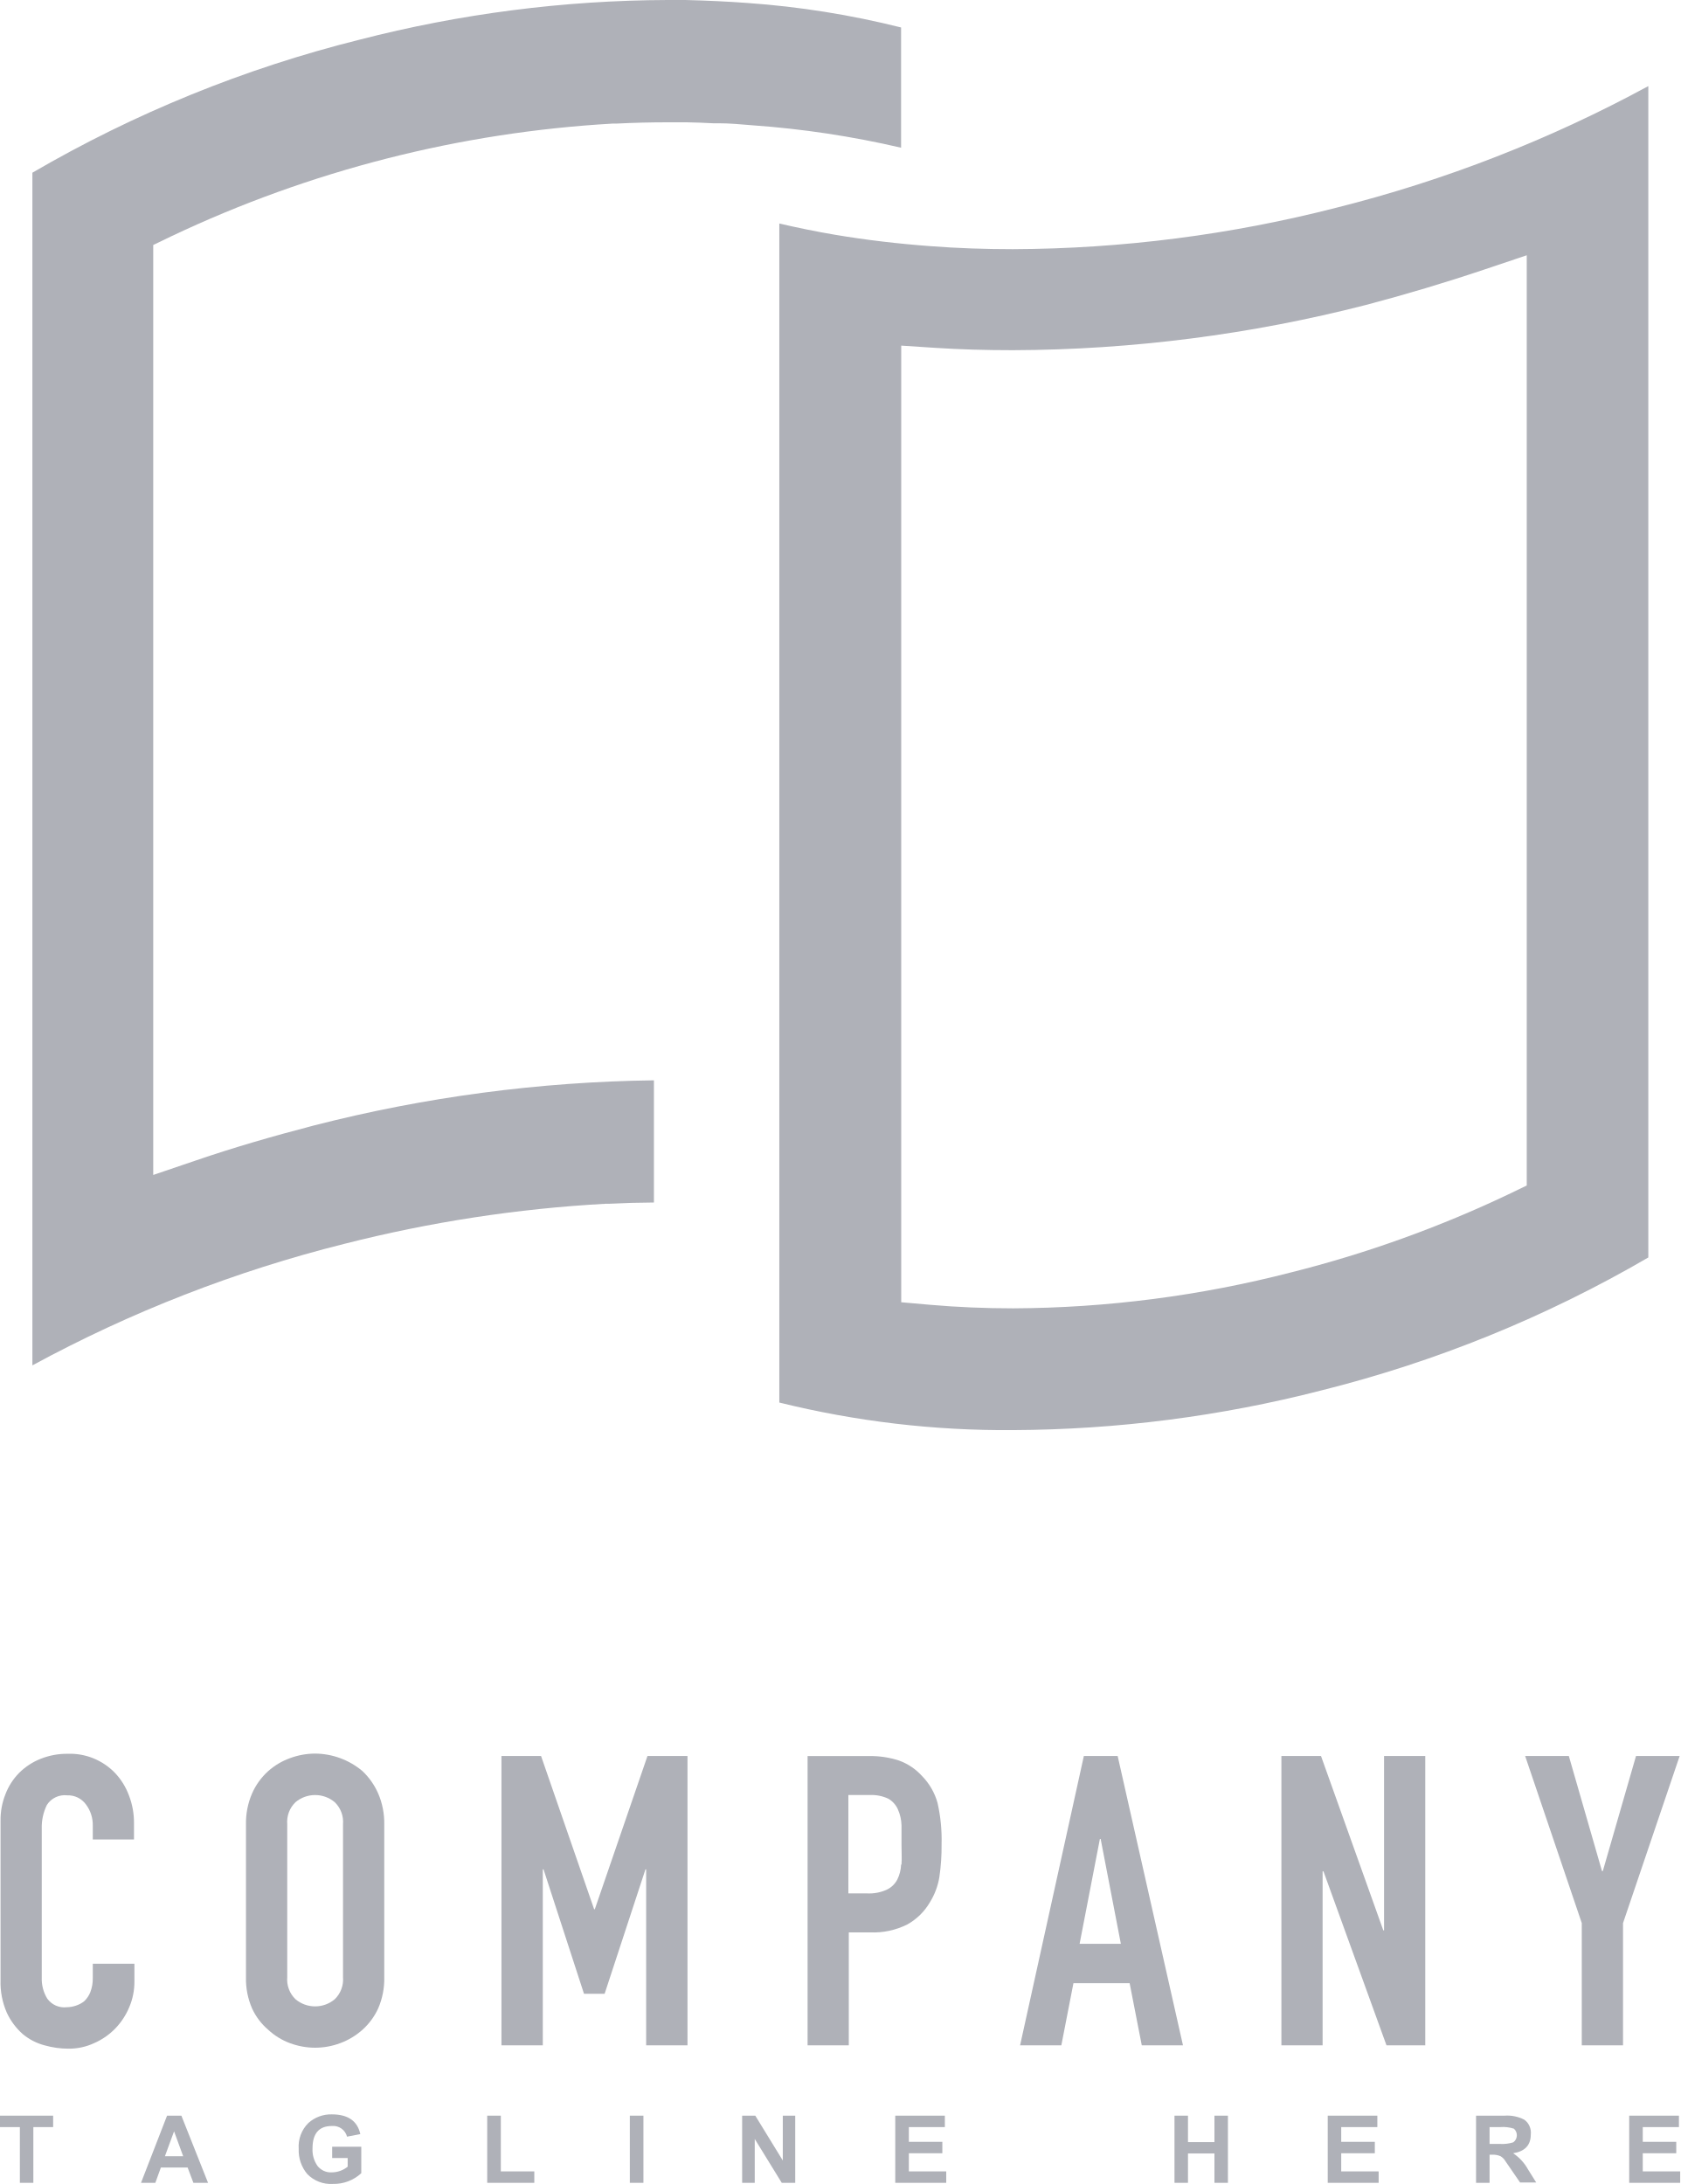
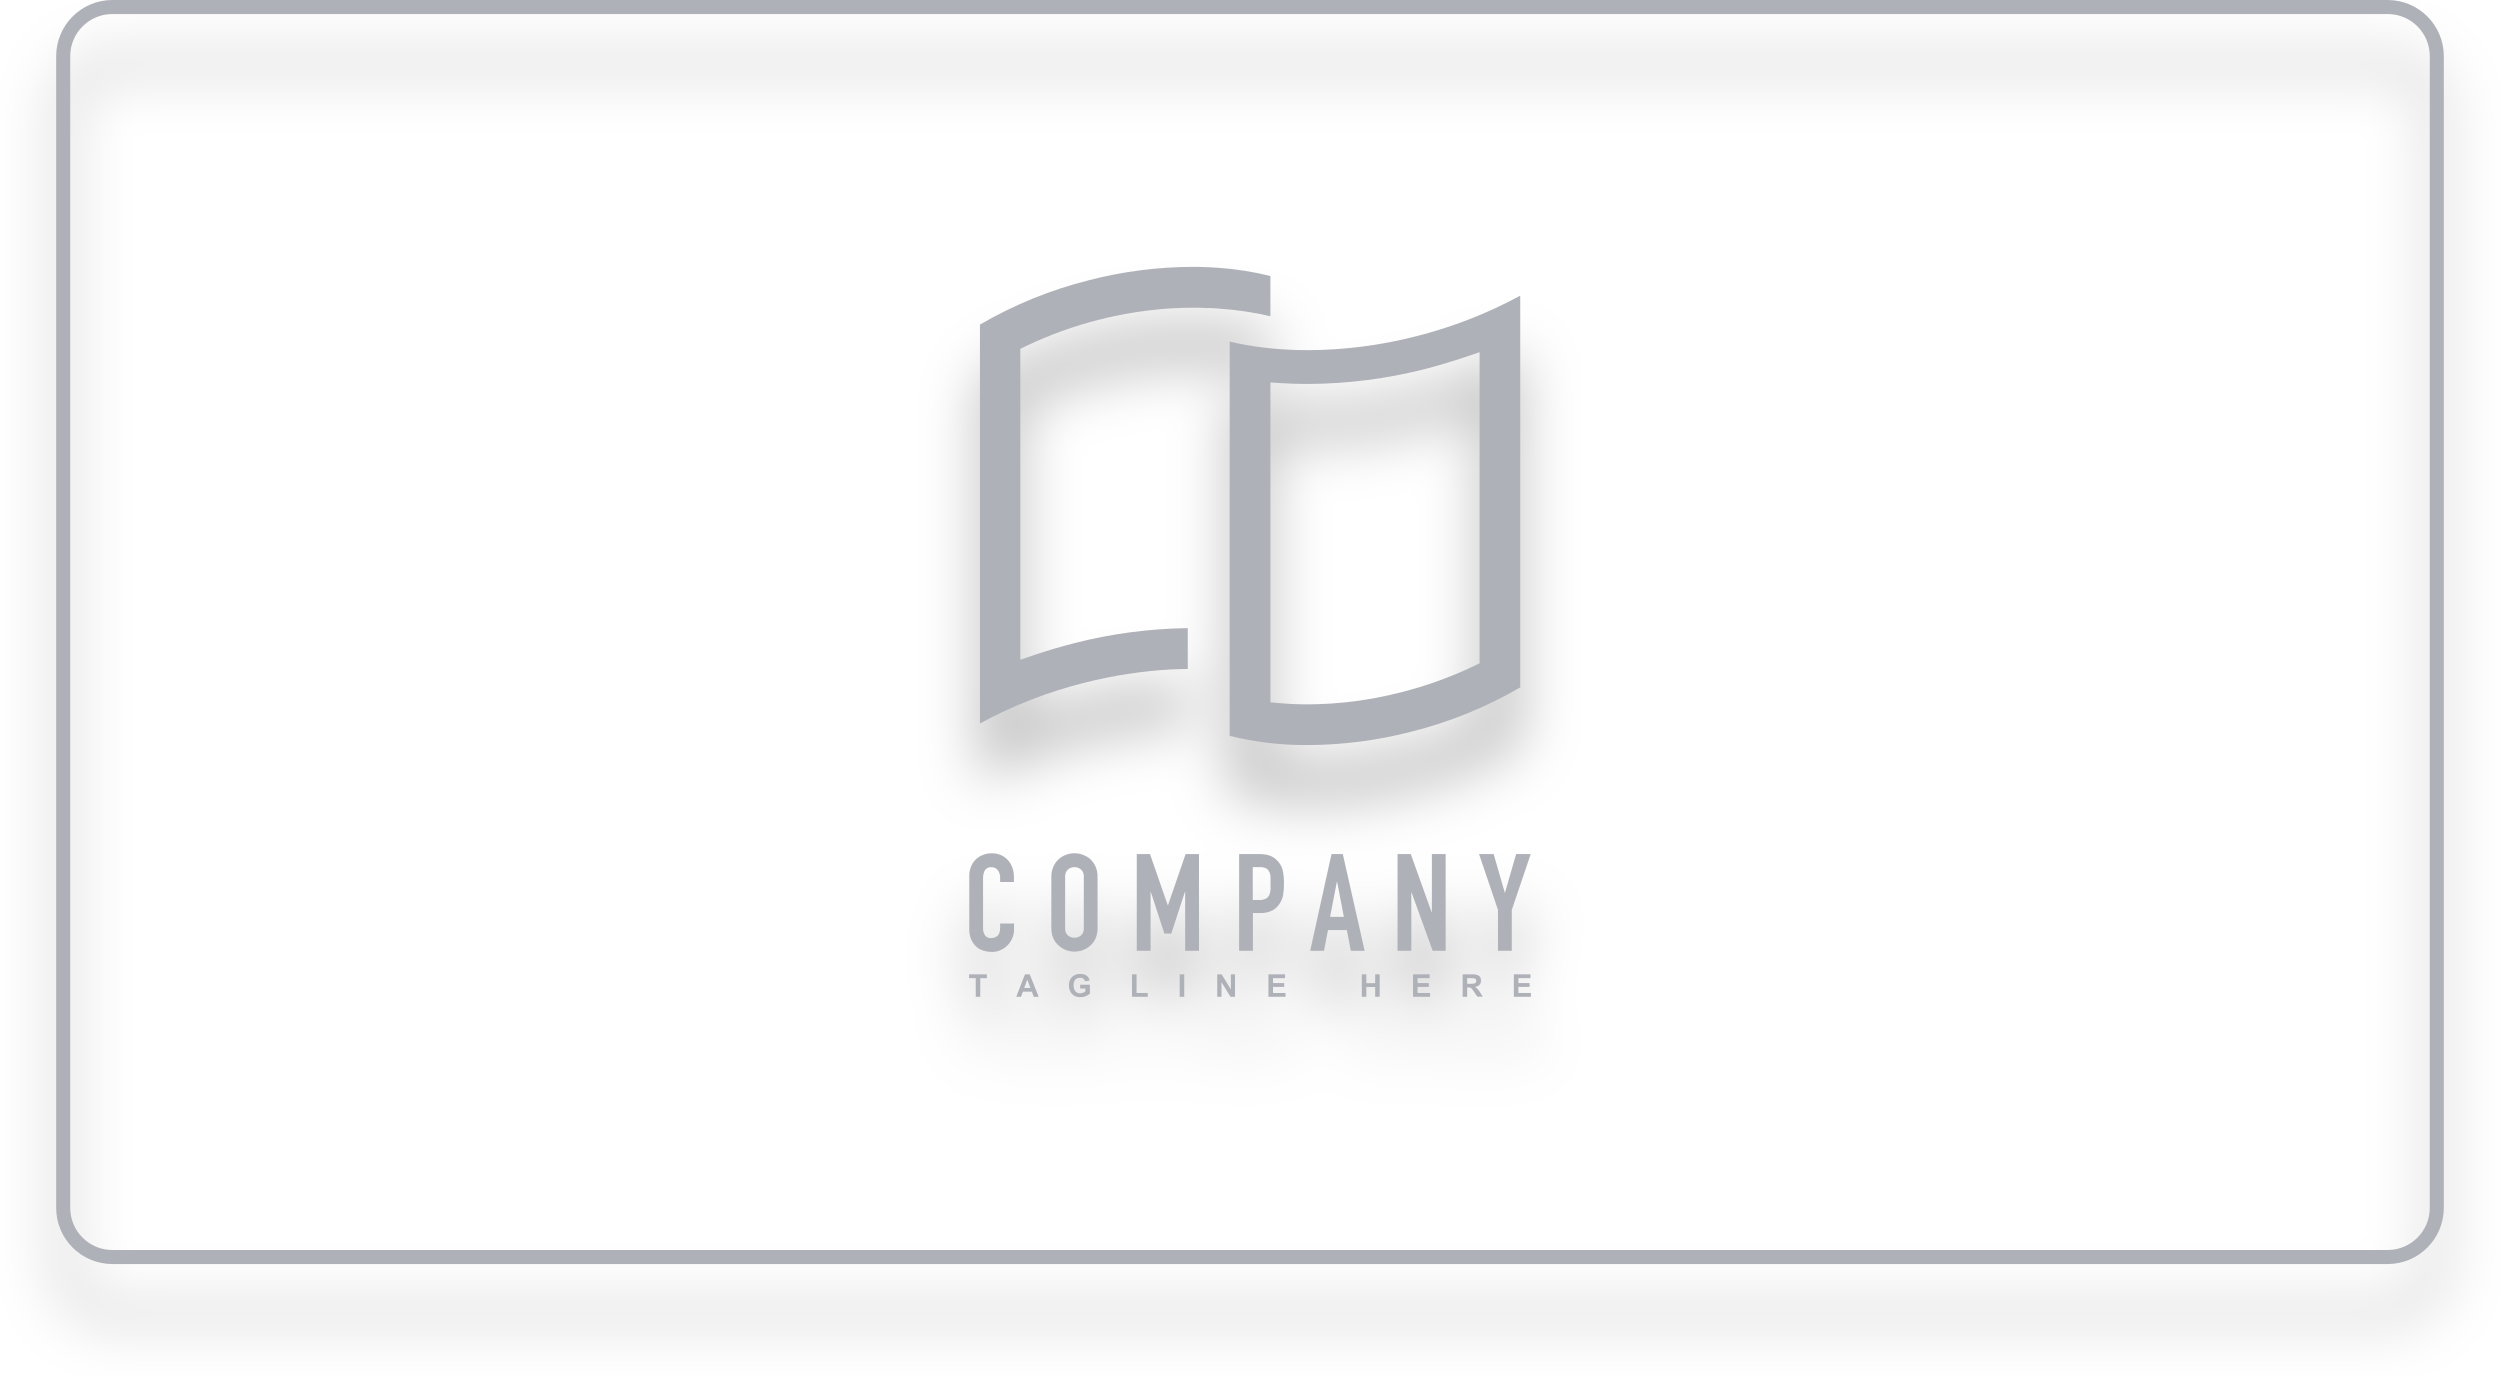
- <svg xmlns="http://www.w3.org/2000/svg" width="40" height="52" viewBox="0 0 40 52" fill="none">
-   <path d="M16.977 2.935H17.113C17.366 2.935 17.64 2.96 17.91 2.983C19.103 3.067 20.287 3.246 21.452 3.517V0.654C20.253 0.353 19.03 0.158 17.797 0.071C17.328 0.036 16.83 0.013 16.319 0H15.892C13.417 0.009 10.953 0.327 8.555 0.946C5.825 1.627 3.205 2.693 0.771 4.112V32.509C3.114 31.236 5.607 30.264 8.191 29.617C10.232 29.097 12.317 28.776 14.419 28.661H14.503C14.854 28.643 15.206 28.633 15.568 28.631V25.722C12.837 25.757 10.119 26.118 7.473 26.797C6.494 27.052 5.548 27.326 4.66 27.631L3.648 27.975V5.833L4.08 5.625C7.382 4.06 10.952 3.149 14.596 2.942C14.627 2.94 14.657 2.94 14.688 2.942C15.09 2.922 15.495 2.912 15.892 2.912H16.327H16.347C16.557 2.917 16.767 2.922 16.977 2.935Z" fill="#AFB1B8" />
-   <path d="M24.111 5.933C23.445 5.933 22.788 5.91 22.153 5.861C21.394 5.805 20.615 5.714 19.876 5.589C19.426 5.513 18.983 5.421 18.553 5.322V33.394C20.374 33.844 22.243 34.065 24.118 34.05C26.593 34.039 29.057 33.723 31.455 33.106C34.185 32.424 36.807 31.358 39.241 29.94V2.05C36.899 3.322 34.407 4.294 31.824 4.943C29.303 5.591 26.712 5.923 24.111 5.933ZM35.335 6.418L36.347 6.078V28.226L35.914 28.435C34.255 29.224 32.522 29.847 30.741 30.294C28.578 30.853 26.354 31.141 24.121 31.151C23.453 31.151 22.79 31.123 22.148 31.067L21.455 31.006V28.318V8.229L22.262 8.282C22.849 8.32 23.456 8.338 24.116 8.338C26.951 8.328 29.775 7.966 32.522 7.26C33.466 7.011 34.404 6.731 35.335 6.418Z" fill="#AFB1B8" />
-   <path d="M2.737 42.212C2.592 42.061 2.416 41.943 2.222 41.864C2.029 41.786 1.82 41.749 1.612 41.757C1.389 41.754 1.168 41.796 0.961 41.879C0.772 41.955 0.6 42.068 0.455 42.212C0.313 42.357 0.201 42.53 0.129 42.721C0.05 42.92 0.01 43.134 0.013 43.349V47.143C0.004 47.41 0.055 47.676 0.162 47.921C0.252 48.115 0.381 48.289 0.541 48.43C0.693 48.557 0.871 48.649 1.063 48.699C1.247 48.751 1.438 48.778 1.629 48.778C1.841 48.78 2.05 48.735 2.241 48.646C2.431 48.563 2.603 48.444 2.747 48.295C2.888 48.148 3.001 47.975 3.079 47.786C3.16 47.595 3.201 47.389 3.2 47.181V46.756H2.209V47.095C2.211 47.21 2.192 47.325 2.15 47.433C2.118 47.514 2.069 47.587 2.006 47.647C1.945 47.696 1.874 47.733 1.799 47.756C1.732 47.778 1.662 47.79 1.591 47.791C1.503 47.802 1.413 47.788 1.331 47.753C1.25 47.717 1.179 47.66 1.126 47.588C1.032 47.435 0.987 47.258 0.994 47.079V43.542C0.988 43.346 1.03 43.151 1.116 42.975C1.167 42.895 1.24 42.831 1.326 42.791C1.412 42.75 1.507 42.735 1.601 42.746C1.687 42.743 1.772 42.761 1.849 42.798C1.926 42.836 1.993 42.891 2.044 42.96C2.155 43.106 2.213 43.285 2.209 43.468V43.797H3.19V43.41C3.192 43.183 3.151 42.958 3.069 42.746C2.995 42.547 2.883 42.366 2.737 42.212Z" fill="#AFB1B8" />
-   <path d="M8.629 42.169C8.313 41.902 7.914 41.755 7.501 41.752C7.299 41.753 7.098 41.789 6.909 41.859C6.716 41.928 6.538 42.033 6.385 42.169C6.221 42.317 6.09 42.498 6.001 42.701C5.901 42.932 5.851 43.183 5.856 43.436V47.075C5.849 47.331 5.899 47.585 6.001 47.82C6.09 48.015 6.222 48.189 6.385 48.328C6.537 48.469 6.715 48.578 6.909 48.649C7.098 48.718 7.299 48.755 7.501 48.755C7.703 48.755 7.903 48.719 8.093 48.649C8.29 48.577 8.472 48.468 8.629 48.328C8.787 48.186 8.915 48.013 9.003 47.82C9.105 47.585 9.154 47.331 9.148 47.075V43.436C9.152 43.183 9.103 42.932 9.003 42.701C8.915 42.5 8.788 42.319 8.629 42.169ZM8.166 47.075C8.174 47.172 8.161 47.269 8.127 47.36C8.093 47.451 8.039 47.534 7.969 47.601C7.838 47.711 7.673 47.771 7.502 47.771C7.331 47.771 7.166 47.711 7.035 47.601C6.965 47.534 6.911 47.451 6.877 47.36C6.843 47.269 6.83 47.172 6.838 47.075V43.436C6.83 43.339 6.843 43.241 6.877 43.15C6.911 43.059 6.965 42.977 7.035 42.909C7.166 42.799 7.331 42.739 7.502 42.739C7.673 42.739 7.838 42.799 7.969 42.909C8.039 42.977 8.093 43.059 8.127 43.15C8.161 43.241 8.174 43.339 8.166 43.436V47.075Z" fill="#AFB1B8" />
-   <path d="M16.367 48.699V41.81H15.414L14.161 45.457H14.144L12.881 41.81H11.938V48.699H12.922V44.509H12.94L13.903 47.471H14.394L15.366 44.509H15.383V48.699H16.367Z" fill="#AFB1B8" />
-   <path d="M21.958 42.294C21.806 42.124 21.615 41.994 21.401 41.917C21.171 41.843 20.93 41.806 20.688 41.811H19.226V48.699H20.207V46.009H20.713C21.02 46.023 21.324 45.958 21.599 45.821C21.822 45.697 22.008 45.515 22.137 45.294C22.251 45.111 22.328 44.907 22.363 44.694C22.401 44.435 22.419 44.173 22.416 43.911C22.425 43.58 22.393 43.25 22.32 42.927C22.254 42.689 22.13 42.471 21.958 42.294ZM21.452 44.394C21.448 44.519 21.417 44.641 21.361 44.753C21.305 44.859 21.216 44.944 21.108 44.994C20.962 45.059 20.804 45.089 20.645 45.081H20.197V42.739H20.703C20.855 42.731 21.007 42.761 21.146 42.825C21.247 42.883 21.328 42.972 21.376 43.08C21.43 43.201 21.459 43.331 21.462 43.464C21.462 43.608 21.462 43.761 21.462 43.921C21.462 44.081 21.472 44.247 21.462 44.394H21.452Z" fill="#AFB1B8" />
-   <path d="M26.608 41.81H25.803L24.285 48.699H25.267L25.555 47.219H26.893L27.182 48.699H28.163L26.608 41.81ZM25.702 46.281L26.185 43.784H26.203L26.684 46.281H25.702Z" fill="#AFB1B8" />
-   <path d="M32.95 45.961H32.932L31.449 41.81H30.506V48.699H31.487V44.557H31.508L33.008 48.699H33.931V41.81H32.95V45.961Z" fill="#AFB1B8" />
-   <path d="M38.948 41.81L38.158 44.549H38.138L37.349 41.81H36.309L37.657 45.788V48.699H38.639V45.788L39.987 41.81H38.948Z" fill="#AFB1B8" />
-   <path d="M0 50.645H0.473V51.972H0.794V50.645H1.265V50.373H0V50.645Z" fill="#AFB1B8" />
-   <path d="M3.977 50.373L3.357 51.972H3.698L3.83 51.608H4.467L4.604 51.972H4.953L4.318 50.373H3.977ZM3.926 51.339L4.144 50.746L4.361 51.339H3.926Z" fill="#AFB1B8" />
-   <path d="M7.908 51.382H8.277V51.588C8.169 51.675 8.036 51.722 7.898 51.723C7.833 51.727 7.769 51.715 7.71 51.688C7.651 51.661 7.599 51.621 7.559 51.57C7.474 51.449 7.432 51.302 7.44 51.153C7.44 50.797 7.594 50.619 7.9 50.619C7.981 50.611 8.062 50.633 8.128 50.679C8.194 50.726 8.242 50.795 8.262 50.873L8.578 50.812C8.51 50.5 8.285 50.342 7.9 50.342C7.695 50.337 7.495 50.41 7.341 50.548C7.261 50.628 7.198 50.724 7.159 50.83C7.119 50.937 7.103 51.05 7.111 51.163C7.102 51.382 7.175 51.597 7.316 51.764C7.394 51.844 7.489 51.907 7.594 51.947C7.699 51.988 7.811 52.005 7.923 51.998C8.173 52.005 8.417 51.913 8.601 51.743V51.113H7.908V51.382Z" fill="#AFB1B8" />
-   <path d="M11.923 50.373H11.599V51.972H12.72V51.7H11.923V50.373Z" fill="#AFB1B8" />
-   <path d="M15.318 50.373H14.994V51.972H15.318V50.373Z" fill="#AFB1B8" />
-   <path d="M18.636 51.441L17.981 50.373H17.668V51.972H17.968V50.927L18.611 51.972H18.932V50.373H18.636V51.441Z" fill="#AFB1B8" />
-   <path d="M21.637 51.268H22.434V50.996H21.637V50.645H22.494V50.373H21.313V51.972H22.527V51.7H21.637V51.268Z" fill="#AFB1B8" />
-   <path d="M28.912 51.003H28.282V50.373H27.961V51.972H28.282V51.273H28.912V51.972H29.233V50.373H28.912V51.003Z" fill="#AFB1B8" />
-   <path d="M31.93 51.268H32.73V50.996H31.93V50.645H32.79V50.373H31.609V51.972H32.821V51.7H31.93V51.268Z" fill="#AFB1B8" />
-   <path d="M36.023 51.268C36.301 51.224 36.443 51.077 36.443 50.823C36.451 50.755 36.441 50.686 36.413 50.623C36.386 50.56 36.342 50.506 36.286 50.467C36.142 50.394 35.98 50.361 35.818 50.373H35.14V51.972H35.462V51.303H35.525C35.593 51.299 35.662 51.311 35.725 51.339C35.772 51.368 35.811 51.408 35.839 51.456L36.188 51.964H36.572L36.377 51.652C36.291 51.497 36.17 51.366 36.023 51.268ZM35.699 51.046H35.462V50.645H35.715C35.825 50.636 35.936 50.649 36.041 50.683C36.064 50.703 36.083 50.729 36.095 50.758C36.107 50.787 36.113 50.818 36.111 50.849C36.11 50.88 36.101 50.911 36.087 50.938C36.072 50.966 36.051 50.99 36.026 51.008C35.92 51.041 35.81 51.053 35.699 51.046Z" fill="#AFB1B8" />
-   <path d="M39.109 51.268H39.906V50.996H39.109V50.645H39.97V50.373H38.786V51.972H40V51.7H39.109V51.268Z" fill="#AFB1B8" />
+ <svg xmlns="http://www.w3.org/2000/svg" width="178" height="98" viewBox="0 0 178 98" fill="none">
+   <g filter="url(#filter0_d)">
+     <rect x="4.5" y="0.5" width="169" height="89" rx="3.5" stroke="#AFB1B8" />
+     <path d="M85.977 21.934H86.114C86.367 21.934 86.64 21.96 86.91 21.983C88.103 22.067 89.287 22.245 90.452 22.517V19.654C89.253 19.353 88.03 19.158 86.796 19.071C86.329 19.036 85.83 19.013 85.319 19H84.892C82.417 19.009 79.953 19.327 77.555 19.946C74.825 20.627 72.205 21.693 69.772 23.112V51.509C72.114 50.236 74.607 49.264 77.191 48.617C79.231 48.097 81.317 47.776 83.419 47.661H83.503C83.855 47.643 84.206 47.633 84.568 47.631V44.722C81.837 44.757 79.119 45.118 76.473 45.797C75.494 46.051 74.548 46.326 73.66 46.631L72.648 46.975V24.833L73.08 24.625C76.382 23.059 79.952 22.149 83.596 21.942C83.627 21.94 83.657 21.94 83.688 21.942C84.09 21.922 84.495 21.912 84.892 21.912H85.327H85.347C85.557 21.917 85.767 21.922 85.977 21.934Z" fill="#AFB1B8" />
+     <path d="M93.111 24.933C92.445 24.933 91.788 24.91 91.153 24.861C90.394 24.805 89.615 24.714 88.876 24.589C88.426 24.513 87.983 24.422 87.553 24.322V52.394C89.374 52.844 91.243 53.065 93.118 53.05C95.593 53.039 98.057 52.723 100.455 52.106C103.185 51.424 105.807 50.358 108.241 48.94V21.05C105.899 22.322 103.407 23.294 100.824 23.943C98.303 24.591 95.713 24.923 93.111 24.933ZM104.335 25.418L105.347 25.078V47.226L104.914 47.435C103.255 48.224 101.522 48.847 99.741 49.294C97.578 49.853 95.354 50.141 93.121 50.151C92.453 50.151 91.79 50.123 91.148 50.067L90.455 50.006V47.318V27.229L91.262 27.282C91.849 27.32 92.456 27.338 93.116 27.338C95.951 27.328 98.775 26.966 101.522 26.26C102.466 26.011 103.404 25.731 104.335 25.418Z" fill="#AFB1B8" />
+     <path d="M71.737 61.212C71.592 61.062 71.416 60.943 71.222 60.865C71.029 60.786 70.82 60.75 70.612 60.757C70.389 60.754 70.168 60.796 69.961 60.879C69.772 60.955 69.6 61.068 69.455 61.212C69.313 61.357 69.201 61.53 69.129 61.721C69.05 61.921 69.01 62.134 69.013 62.349V66.143C69.004 66.41 69.055 66.676 69.162 66.921C69.252 67.116 69.381 67.289 69.541 67.43C69.693 67.558 69.871 67.65 70.063 67.699C70.247 67.751 70.438 67.778 70.629 67.778C70.841 67.78 71.05 67.735 71.241 67.646C71.431 67.563 71.603 67.444 71.747 67.295C71.888 67.148 72.001 66.975 72.079 66.786C72.16 66.595 72.201 66.389 72.2 66.181V65.757H71.209V66.095C71.212 66.21 71.192 66.325 71.15 66.433C71.118 66.514 71.069 66.587 71.006 66.647C70.945 66.696 70.874 66.733 70.799 66.756C70.732 66.778 70.662 66.79 70.591 66.791C70.503 66.802 70.413 66.788 70.331 66.753C70.25 66.717 70.179 66.66 70.126 66.588C70.032 66.436 69.987 66.258 69.994 66.079V62.542C69.988 62.346 70.03 62.151 70.116 61.975C70.167 61.895 70.24 61.831 70.326 61.791C70.412 61.75 70.507 61.735 70.601 61.746C70.687 61.743 70.772 61.761 70.849 61.798C70.926 61.836 70.993 61.891 71.044 61.96C71.155 62.106 71.213 62.285 71.209 62.469V62.797H72.19V62.41C72.192 62.183 72.151 61.958 72.069 61.746C71.995 61.548 71.883 61.366 71.737 61.212Z" fill="#AFB1B8" />
+     <path d="M77.629 61.169C77.313 60.902 76.914 60.755 76.501 60.752C76.299 60.753 76.098 60.789 75.909 60.859C75.716 60.928 75.538 61.033 75.385 61.169C75.221 61.317 75.09 61.498 75.001 61.701C74.901 61.932 74.852 62.183 74.856 62.435V66.074C74.85 66.33 74.899 66.585 75.001 66.82C75.09 67.015 75.222 67.189 75.385 67.328C75.537 67.469 75.715 67.578 75.909 67.648C76.098 67.718 76.299 67.754 76.501 67.755C76.703 67.755 76.903 67.719 77.093 67.648C77.29 67.577 77.472 67.468 77.629 67.328C77.787 67.186 77.915 67.013 78.003 66.82C78.105 66.585 78.154 66.33 78.147 66.074V62.435C78.152 62.183 78.103 61.932 78.003 61.701C77.915 61.5 77.788 61.319 77.629 61.169ZM77.166 66.074C77.174 66.171 77.161 66.269 77.127 66.36C77.093 66.451 77.039 66.533 76.969 66.601C76.838 66.711 76.672 66.771 76.502 66.771C76.331 66.771 76.166 66.711 76.035 66.601C75.965 66.533 75.911 66.451 75.877 66.36C75.843 66.269 75.829 66.171 75.838 66.074V62.435C75.829 62.339 75.843 62.241 75.877 62.15C75.911 62.059 75.965 61.976 76.035 61.909C76.166 61.799 76.331 61.739 76.502 61.739C76.672 61.739 76.838 61.799 76.969 61.909C77.039 61.976 77.093 62.059 77.127 62.15C77.161 62.241 77.174 62.339 77.166 62.435V66.074Z" fill="#AFB1B8" />
+     <path d="M85.367 67.699V60.811H84.414L83.161 64.457H83.144L81.881 60.811H80.938V67.699H81.922V63.509H81.939L82.903 66.471H83.394L84.365 63.509H84.383V67.699H85.367Z" fill="#AFB1B8" />
+     <path d="M90.958 61.294C90.806 61.124 90.615 60.994 90.401 60.917C90.171 60.842 89.93 60.806 89.688 60.81H88.226V67.699H89.207V65.009H89.713C90.02 65.023 90.324 64.958 90.599 64.821C90.822 64.697 91.008 64.515 91.138 64.294C91.251 64.111 91.328 63.907 91.363 63.694C91.401 63.435 91.419 63.173 91.416 62.911C91.425 62.58 91.393 62.249 91.32 61.927C91.254 61.688 91.13 61.471 90.958 61.294ZM90.452 63.394C90.448 63.519 90.417 63.641 90.361 63.753C90.305 63.859 90.216 63.943 90.108 63.994C89.963 64.059 89.804 64.089 89.645 64.081H89.197V61.739H89.703C89.856 61.731 90.007 61.761 90.146 61.825C90.247 61.883 90.328 61.972 90.376 62.079C90.43 62.2 90.459 62.331 90.462 62.463C90.462 62.608 90.462 62.761 90.462 62.921C90.462 63.081 90.472 63.247 90.462 63.394H90.452Z" fill="#AFB1B8" />
+     <path d="M95.608 60.811H94.803L93.285 67.699H94.267L94.555 66.219H95.894L96.182 67.699H97.163L95.608 60.811ZM94.702 65.281L95.185 62.784H95.203L95.684 65.281H94.702Z" fill="#AFB1B8" />
+     <path d="M101.95 64.961H101.932L100.449 60.811H99.506V67.699H100.487V63.557H100.508L102.008 67.699H102.931V60.811H101.95V64.961Z" fill="#AFB1B8" />
+     <path d="M107.948 60.811L107.158 63.549H107.138L106.349 60.811H105.309L106.657 64.788V67.699H107.639V64.788L108.987 60.811H107.948Z" fill="#AFB1B8" />
+     <path d="M69 69.644H69.473V70.972H69.794V69.644H70.265V69.372H69V69.644Z" fill="#AFB1B8" />
+     <path d="M72.977 69.372L72.357 70.972H72.698L72.83 70.608H73.468L73.604 70.972H73.953L73.318 69.372H72.977ZM72.926 70.339L73.144 69.746L73.361 70.339H72.926Z" fill="#AFB1B8" />
+     <path d="M76.908 70.382H77.277V70.588C77.169 70.675 77.036 70.722 76.898 70.723C76.833 70.727 76.769 70.715 76.71 70.688C76.651 70.661 76.599 70.621 76.559 70.57C76.474 70.448 76.432 70.302 76.44 70.153C76.44 69.797 76.594 69.619 76.9 69.619C76.981 69.611 77.062 69.632 77.128 69.679C77.194 69.726 77.242 69.795 77.262 69.874L77.578 69.812C77.51 69.5 77.285 69.342 76.9 69.342C76.695 69.337 76.495 69.41 76.341 69.548C76.261 69.628 76.198 69.724 76.159 69.83C76.119 69.936 76.103 70.05 76.111 70.163C76.102 70.382 76.175 70.597 76.316 70.764C76.394 70.844 76.489 70.907 76.594 70.948C76.699 70.988 76.811 71.005 76.923 70.998C77.173 71.004 77.416 70.913 77.601 70.743V70.113H76.908V70.382Z" fill="#AFB1B8" />
+     <path d="M80.923 69.372H80.599V70.972H81.719V70.7H80.923V69.372Z" fill="#AFB1B8" />
+     <path d="M84.317 69.372H83.994V70.972H84.317V69.372Z" fill="#AFB1B8" />
+     <path d="M87.636 70.441L86.981 69.372H86.668V70.972H86.969V69.927L87.611 70.972H87.932V69.372H87.636V70.441Z" fill="#AFB1B8" />
+     <path d="M90.637 70.267H91.434V69.995H90.637V69.644H91.494V69.372H90.313V70.972H91.527V70.7H90.637V70.267Z" fill="#AFB1B8" />
+     <path d="M97.912 70.003H97.282V69.372H96.961V70.972H97.282V70.273H97.912V70.972H98.233V69.372H97.912V70.003Z" fill="#AFB1B8" />
+     <path d="M100.93 70.267H101.73V69.995H100.93V69.644H101.79V69.372H100.609V70.972H101.821V70.7H100.93V70.267Z" fill="#AFB1B8" />
+     <path d="M105.023 70.268C105.302 70.224 105.443 70.077 105.443 69.823C105.451 69.755 105.441 69.686 105.413 69.623C105.386 69.56 105.342 69.506 105.286 69.467C105.141 69.394 104.98 69.361 104.818 69.373H104.14V70.972H104.462V70.303H104.525C104.593 70.299 104.662 70.311 104.725 70.339C104.772 70.368 104.811 70.408 104.839 70.456L105.188 70.964H105.572L105.377 70.652C105.291 70.497 105.17 70.366 105.023 70.268ZM104.699 70.046H104.462V69.645H104.715C104.825 69.636 104.936 69.649 105.041 69.683C105.064 69.703 105.083 69.729 105.095 69.758C105.107 69.787 105.113 69.818 105.111 69.849C105.11 69.88 105.101 69.911 105.087 69.939C105.072 69.966 105.051 69.99 105.026 70.008C104.92 70.041 104.81 70.053 104.699 70.046Z" fill="#AFB1B8" />
+     <path d="M108.109 70.267H108.906V69.995H108.109V69.644H108.97V69.372H107.786V70.972H109V70.7H108.109V70.267Z" fill="#AFB1B8" />
+   </g>
+   <defs>
+     <filter id="filter0_d" x="0" y="0" width="178" height="98" filterUnits="userSpaceOnUse" color-interpolation-filters="sRGB">
+       <feFlood flood-opacity="0" result="BackgroundImageFix" />
+       <feColorMatrix in="SourceAlpha" type="matrix" values="0 0 0 0 0 0 0 0 0 0 0 0 0 0 0 0 0 0 127 0" />
+       <feOffset dy="4" />
+       <feGaussianBlur stdDeviation="2" />
+       <feColorMatrix type="matrix" values="0 0 0 0 0 0 0 0 0 0 0 0 0 0 0 0 0 0 0.25 0" />
+       <feBlend mode="normal" in2="BackgroundImageFix" result="effect1_dropShadow" />
+       <feBlend mode="normal" in="SourceGraphic" in2="effect1_dropShadow" result="shape" />
+     </filter>
+   </defs>
</svg>
